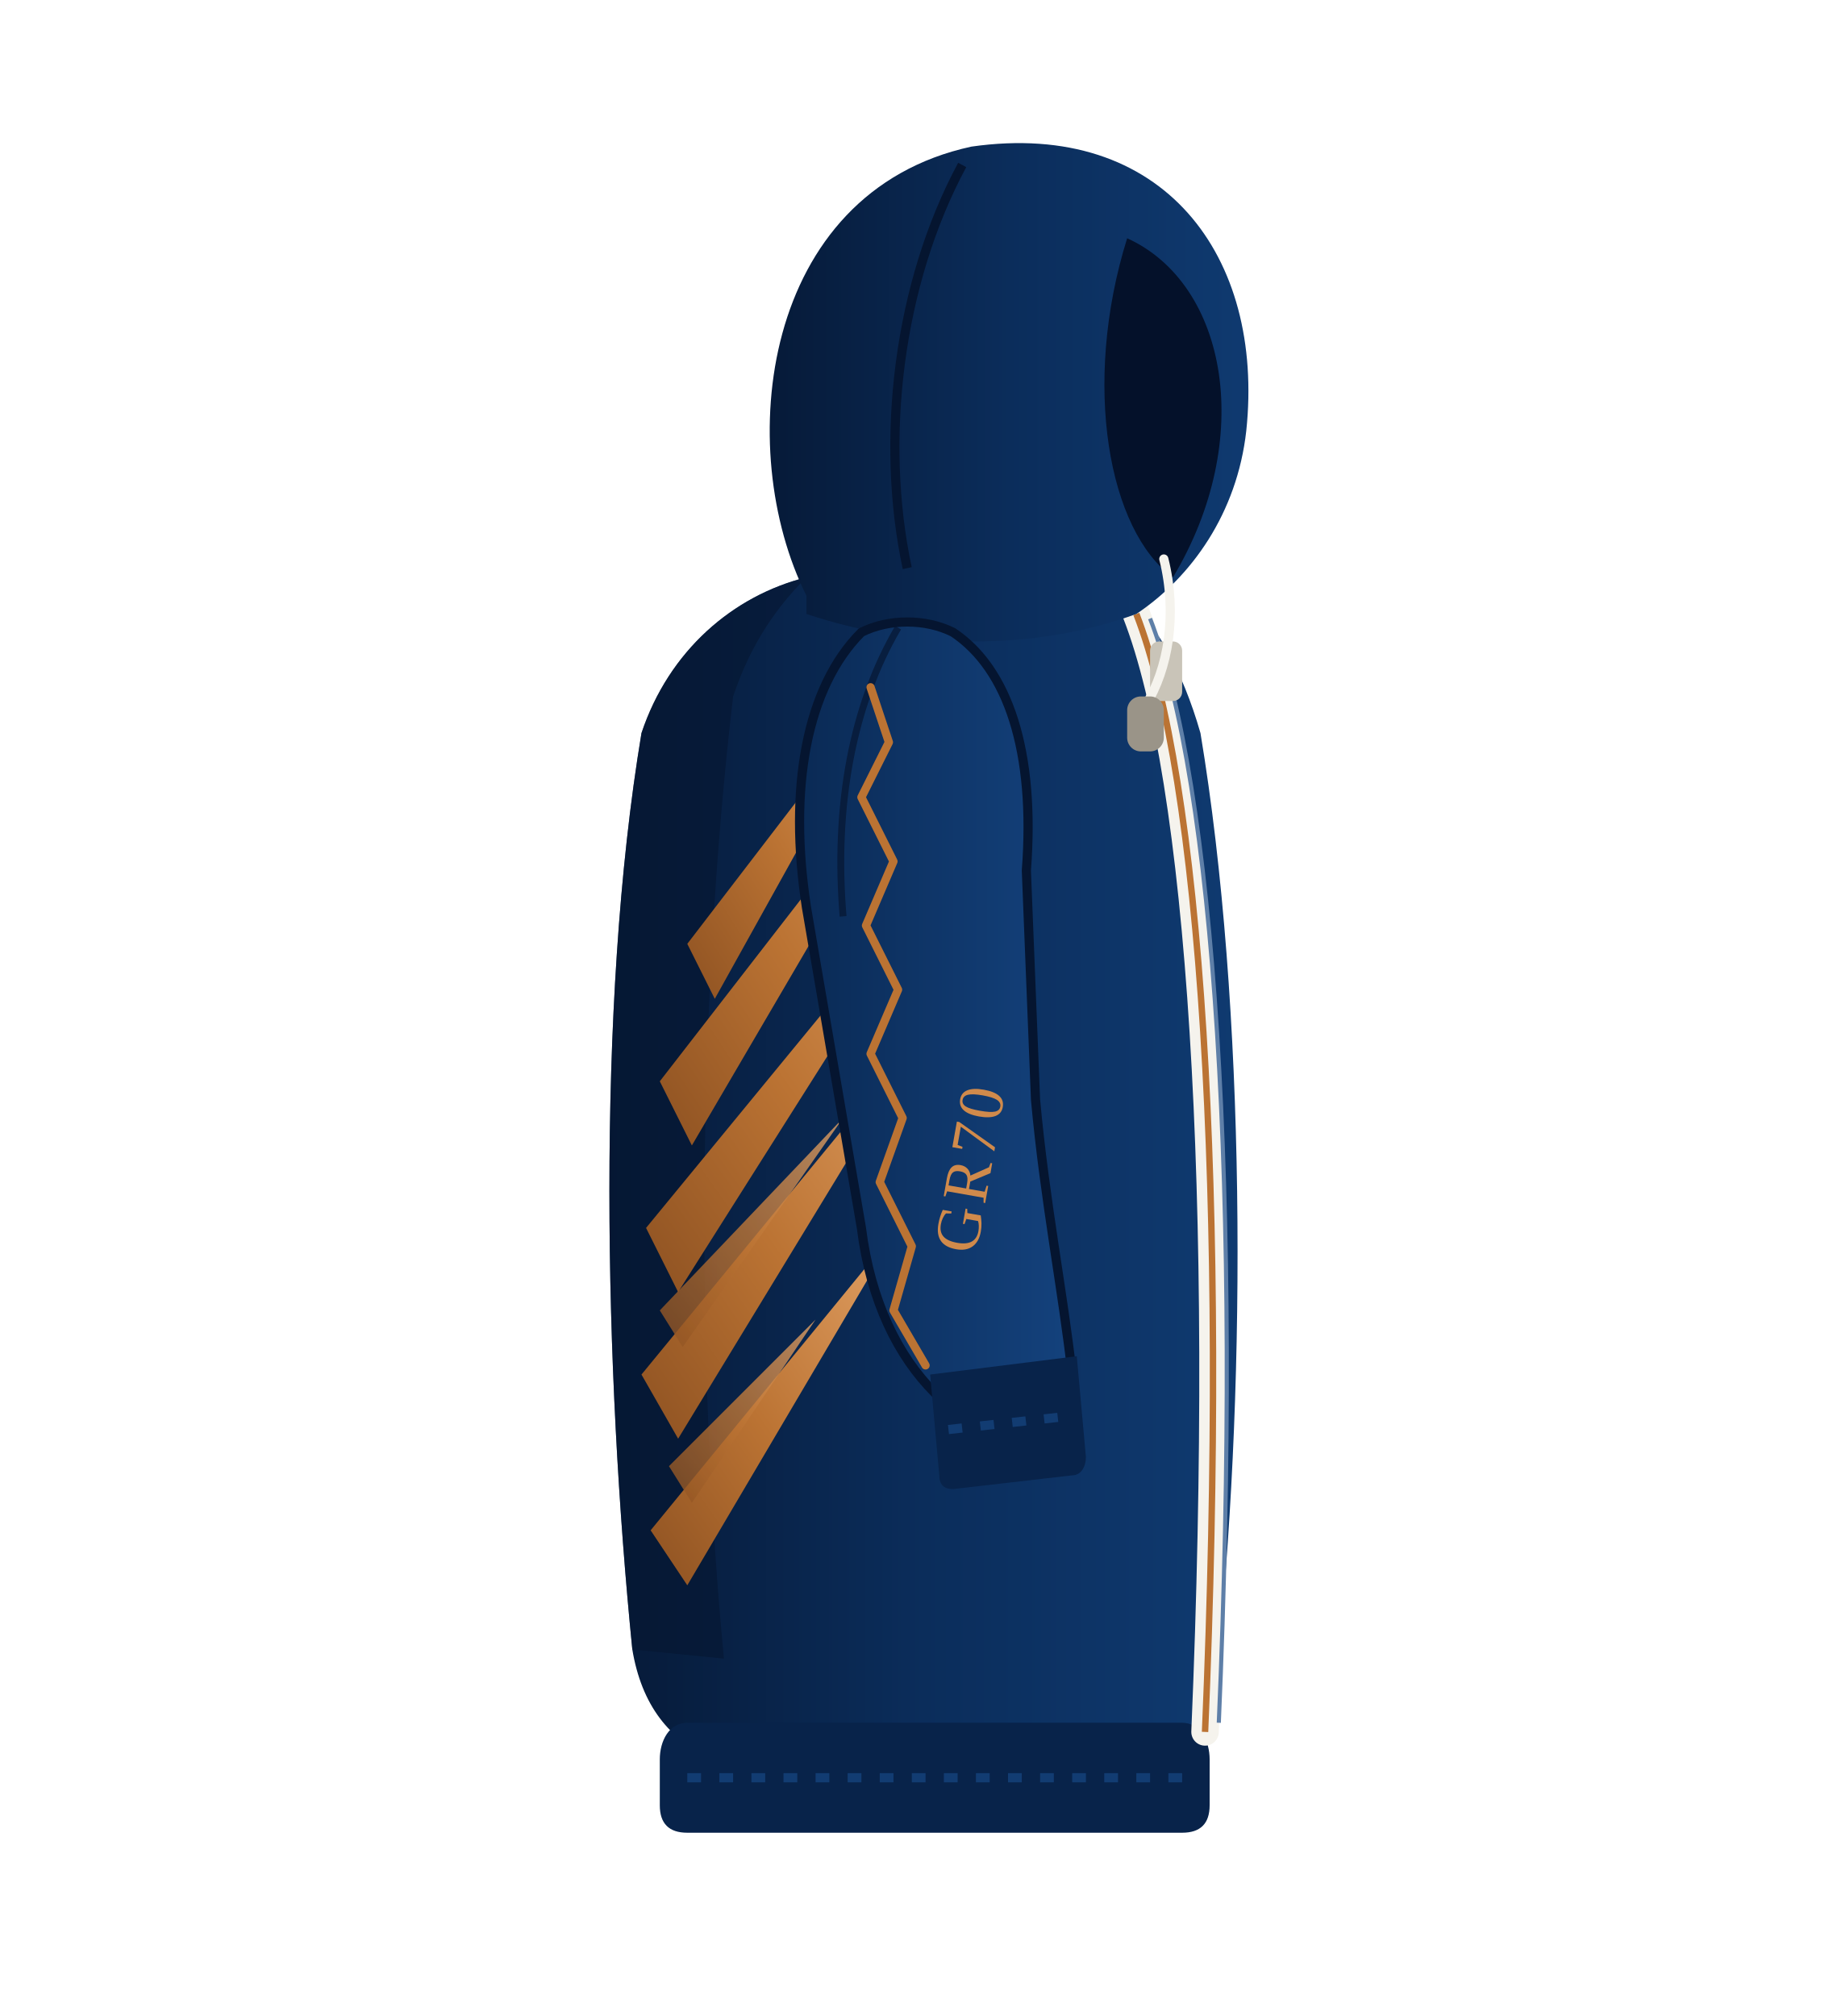
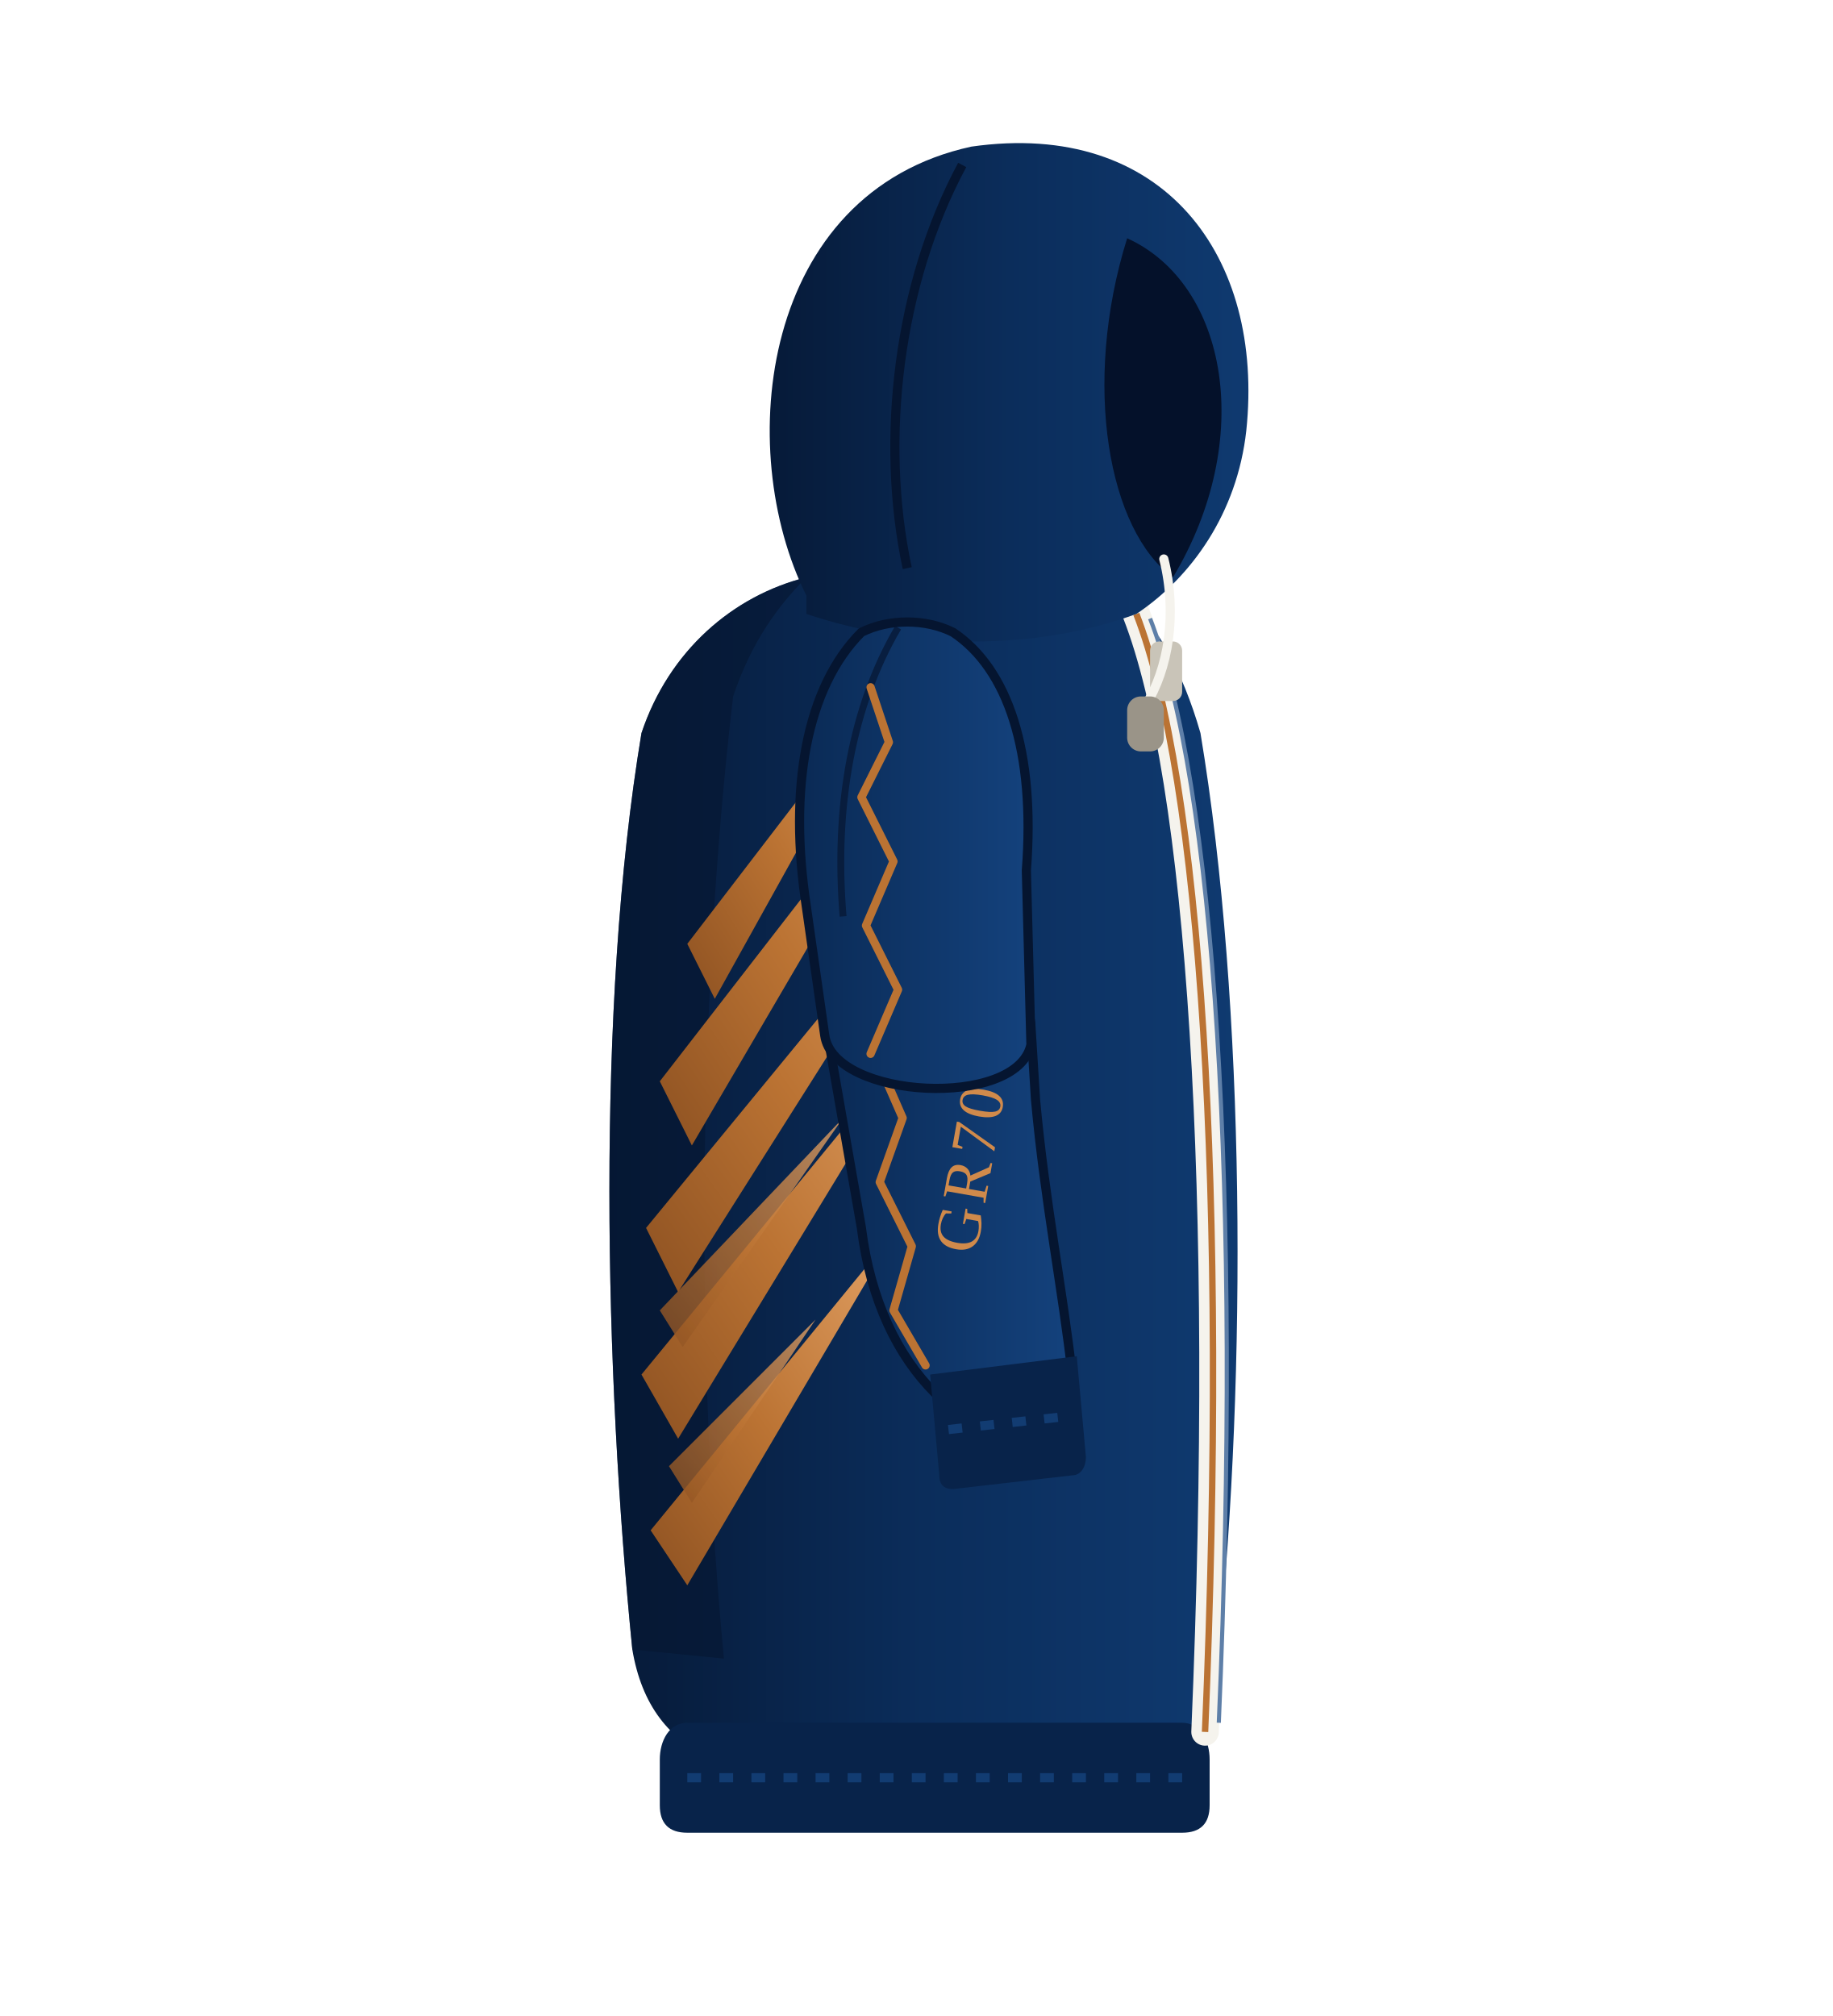
<svg xmlns="http://www.w3.org/2000/svg" viewBox="0 0 400 440" width="400" height="440" id="kway-gr70">
  <defs>
    <linearGradient id="kway-shade" x1="0" y1="0" x2="1" y2="0">
      <stop offset="0" stop-color="#061A38" />
      <stop offset="0.5" stop-color="#0B2D5B" />
      <stop offset="1" stop-color="#0F3A70" />
    </linearGradient>
    <linearGradient id="kway-sleeve" x1="0" y1="0" x2="1" y2="0">
      <stop offset="0" stop-color="#0A2A55" />
      <stop offset="1" stop-color="#14427D" />
    </linearGradient>
    <linearGradient id="kway-bronze" x1="0" y1="1" x2="1" y2="0">
      <stop offset="0" stop-color="#8E5222" />
      <stop offset="0.45" stop-color="#BB7333" />
      <stop offset="1" stop-color="#E3A266" />
    </linearGradient>
  </defs>
  <g id="kway-body">
    <path d="M176,126 C160,130 146,142 140,160 C130,220 132,300 138,360 C140,372 146,380 156,384 L250,384 C260,380 266,372 266,360 C272,300 272,220 262,160 C258,146 252,136 246,130 Z" fill="url(#kway-shade)" />
    <path d="M176,126 C160,130 146,142 140,160 C130,220 132,300 138,360 L158,362 C152,300 152,220 160,152 C164,140 170,132 176,126 Z" fill="#051530" opacity="0.6" />
    <g id="kway-flames-back" fill="url(#kway-bronze)">
      <path d="M142,334 L150,346 L196,268 Z" />
      <path d="M140,300 L148,314 L204,222 Z" />
      <path d="M141,268 L148,282 L210,184 Z" />
      <path d="M144,236 L151,250 L206,156 Z" />
      <path d="M150,206 L156,218 L196,146 Z" />
      <path d="M146,320 L151,328 L178,288 Z" opacity="0.8" />
      <path d="M144,286 L149,294 L184,244 Z" opacity="0.8" />
    </g>
    <path id="kway-hem" d="M150,376 H258 C262,376 264,380 264,384 V394 C264,398 262,400 258,400 H150 C146,400 144,398 144,394 V384 C144,380 146,376 150,376 Z" fill="#08234A" />
    <path d="M150,388 H258" stroke="#123C72" stroke-width="2" stroke-dasharray="3 4" />
  </g>
  <g id="kway-zip">
    <path d="M248,134 C262,170 268,260 263,378" fill="none" stroke="#F5F3ED" stroke-width="6" stroke-linecap="round" />
    <path d="M248,134 C262,170 268,260 263,378" fill="none" stroke="#BB7333" stroke-width="1.4" />
    <path d="M251,135 C265,171 271,260 266,376" fill="none" stroke="#5E7FA8" stroke-width="0.9" />
    <rect x="251" y="140" width="7" height="13" rx="2" fill="#C9C4B8" />
  </g>
  <g id="kway-hood">
    <path d="M176,130 C160,98 166,42 212,32 C254,26 276,56 272,94 C270,112 260,126 248,134 C226,142 200,142 176,134 Z" fill="url(#kway-shade)" />
    <path id="kway-hood-opening" d="M246,52 C268,62 274,96 256,126 C242,116 236,84 246,52 Z" fill="#04112A" />
    <path d="M210,36 C196,62 192,96 198,124" fill="none" stroke="#051530" stroke-width="2" />
    <path d="M254,122 C257,134 255,146 250,154" fill="none" stroke="#F5F3ED" stroke-width="2" stroke-linecap="round" />
    <rect x="246" y="152" width="8" height="12" rx="3" fill="#9A9488" />
  </g>
  <g id="kway-arm-front" data-pivot="205 150">
-     <path d="M188,138 C176,150 172,172 176,198 L188,268 C190,284 196,296 204,304 L234,300 C232,282 228,262 226,240 L224,190 C226,164 220,146 208,138 C202,135 194,135 188,138 Z" fill="url(#kway-sleeve)" stroke="#051530" stroke-width="2" stroke-linejoin="round" />
+     <clipPath id="kway-upperarm-clip">
+       <path d="M188,138 C176,150 172,172 176,198 L180,226 C182,240 222,242 225,228 L224,190 C226,164 220,146 208,138 C202,135 194,135 188,138 Z" />
+     </clipPath>
+     <clipPath id="kway-forearm-clip">
+       <path d="M181,224 C181,210 225,210 225,224 L226,240 C228,262 232,282 234,300 L204,304 C196,296 190,284 188,268 L181,228 Z" />
+     </clipPath>
+     <g id="kway-forearm" data-pivot="203 226">
+       <path d="M181,224 C181,210 225,210 225,224 L226,240 C228,262 232,282 234,300 L204,304 C196,296 190,284 188,268 L181,228 Z" fill="url(#kway-sleeve)" stroke="#051530" stroke-width="2" stroke-linejoin="round" />
+       <path id="kway-gr70-relief-low" clip-path="url(#kway-forearm-clip)" d="M190,228 L197,244 L192,258 L199,272 L195,286 L202,298" fill="none" stroke="#BB7333" stroke-width="1.8" stroke-linejoin="round" stroke-linecap="round" />
+       <text transform="translate(213 274) rotate(-80)" font-family="Fraunces, Georgia, 'Times New Roman', serif" font-size="14" letter-spacing="1" fill="#D08A4B">GR70</text>
+       <path id="kway-cuff" d="M203,300 L235,296 L237,318 C237,320 236,322 234,322 L208,325 C206,325 205,324 205,322 Z" fill="#08234A" />
+       <path d="M207,312 L234,309" stroke="#123C72" stroke-width="2" stroke-dasharray="3 4" />
+     </g>
+     <path d="M188,138 C176,150 172,172 176,198 L180,226 C182,240 222,242 225,228 L224,190 C226,164 220,146 208,138 C202,135 194,135 188,138 Z" fill="url(#kway-sleeve)" stroke="#051530" stroke-width="2" stroke-linejoin="round" />
    <path d="M196,137 C186,154 182,176 184,200" fill="none" stroke="#051530" stroke-width="1.5" opacity="0.7" />
-     <clipPath id="kway-sleeve-clip">
-       <path d="M188,138 C176,150 172,172 176,198 L188,268 C190,284 196,296 204,304 L234,300 C232,282 228,262 226,240 L224,190 C226,164 220,146 208,138 C202,135 194,135 188,138 Z" />
-     </clipPath>
-     <path id="kway-gr70-relief" clip-path="url(#kway-sleeve-clip)" d="M190,150 L194,162 L188,174 L195,188 L189,202 L196,216 L190,230 L197,244 L192,258 L199,272 L195,286 L202,298" fill="none" stroke="#BB7333" stroke-width="1.8" stroke-linejoin="round" stroke-linecap="round" />
-     <text transform="translate(213 274) rotate(-80)" font-family="Fraunces, Georgia, 'Times New Roman', serif" font-size="14" letter-spacing="1" fill="#D08A4B">GR70</text>
-     <path id="kway-cuff" d="M203,300 L235,296 L237,318 C237,320 236,322 234,322 L208,325 C206,325 205,324 205,322 Z" fill="#08234A" />
-     <path d="M207,312 L234,309" stroke="#123C72" stroke-width="2" stroke-dasharray="3 4" />
+     <path id="kway-gr70-relief-high" clip-path="url(#kway-upperarm-clip)" d="M190,150 L194,162 L188,174 L195,188 L189,202 L196,216 L190,230" fill="none" stroke="#BB7333" stroke-width="1.8" stroke-linejoin="round" stroke-linecap="round" />
  </g>
</svg>
